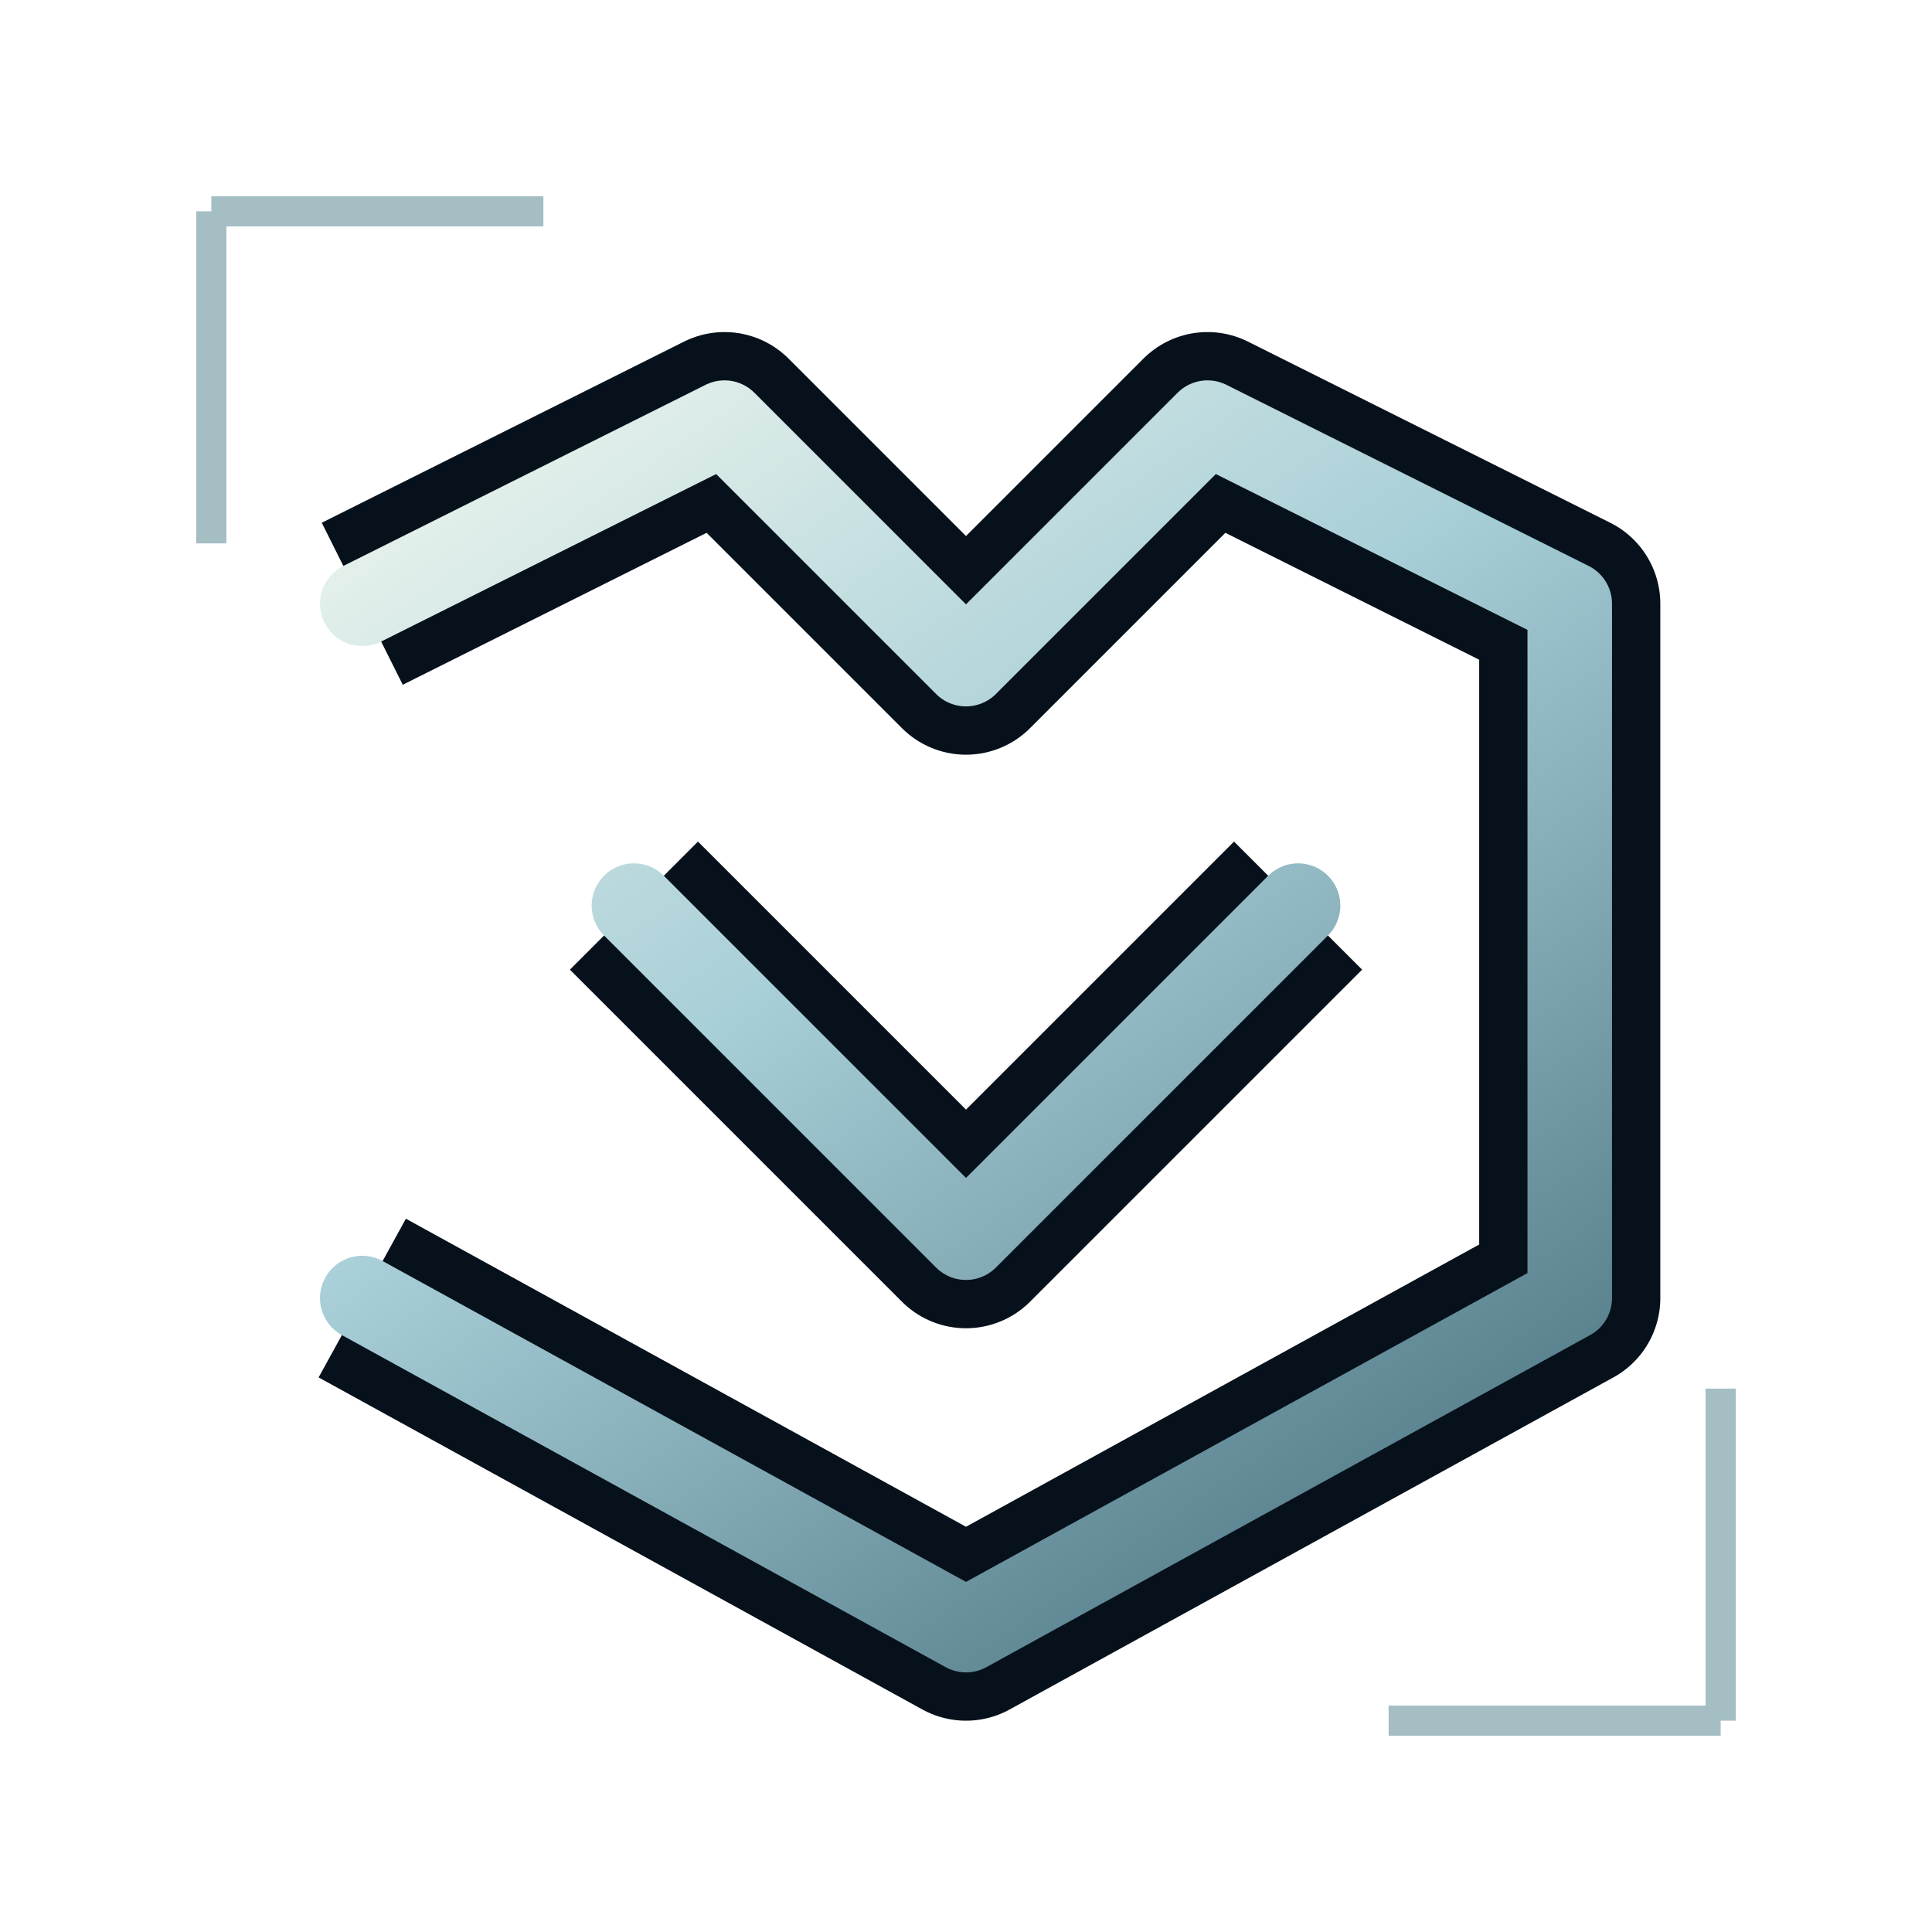
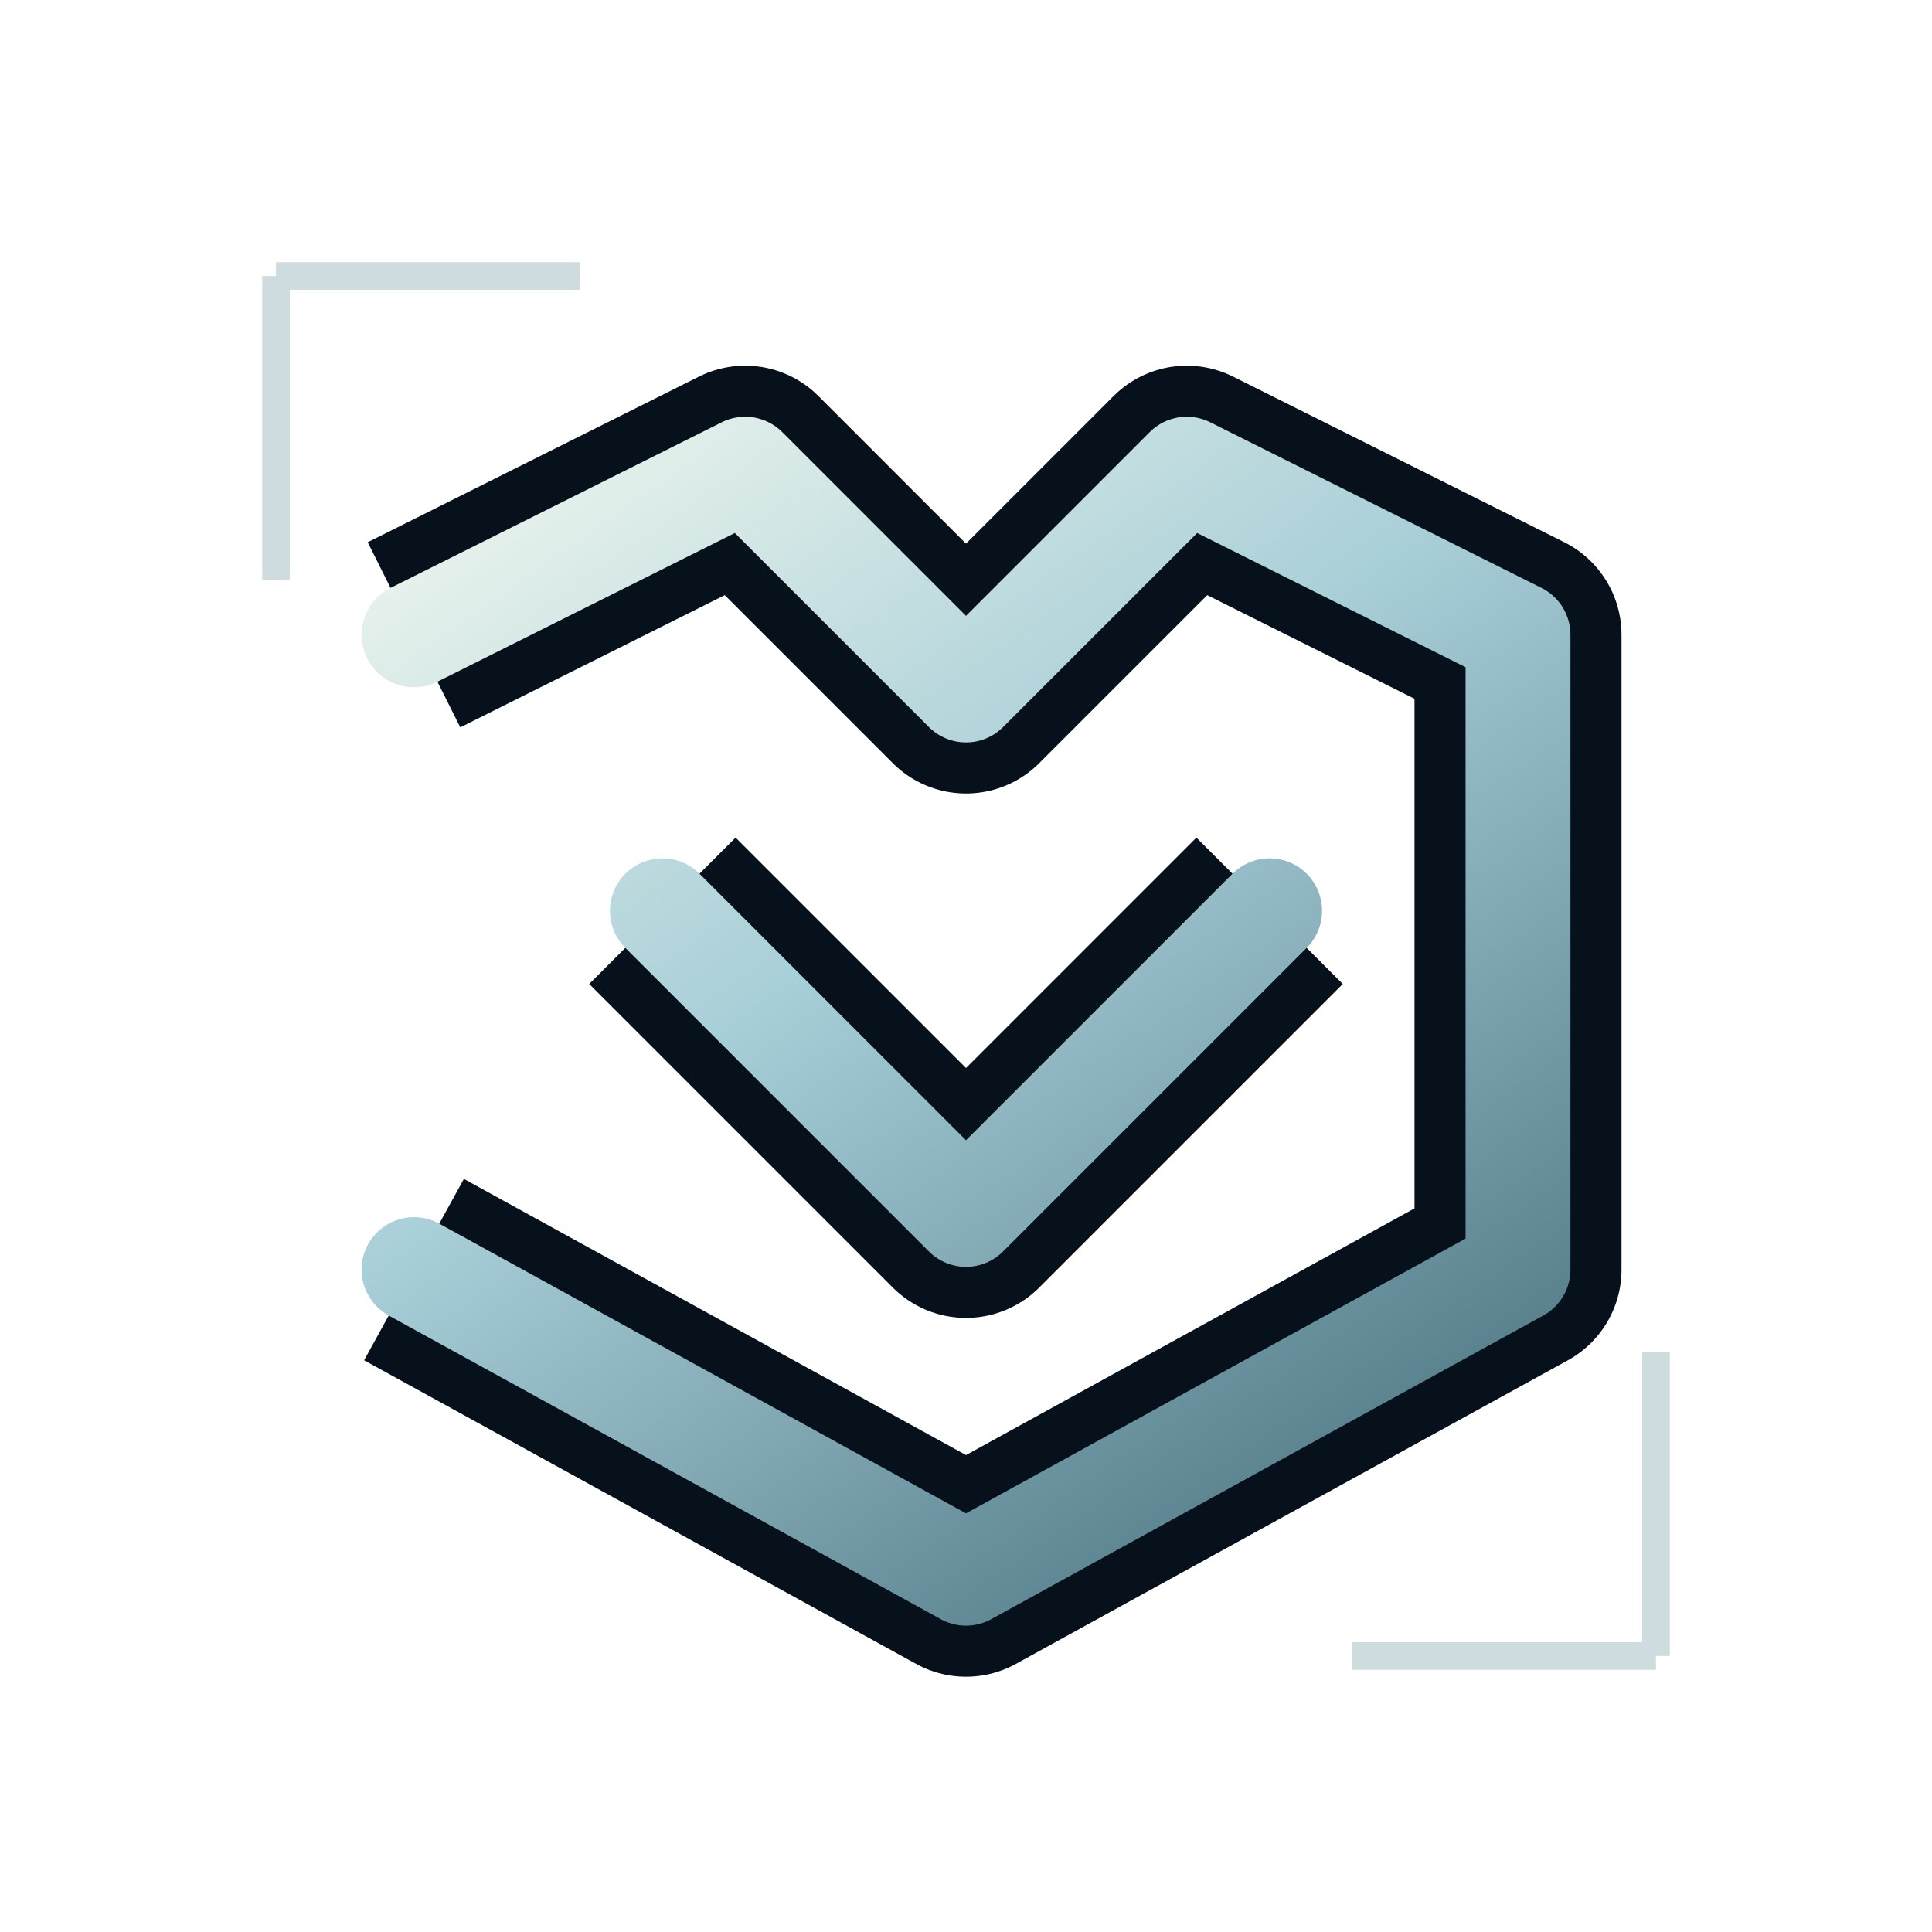
- <svg xmlns="http://www.w3.org/2000/svg" width="128" height="128" viewBox="0 0 64 64">
+ <svg xmlns="http://www.w3.org/2000/svg" width="128" height="128" viewBox="-3 -3 70 70">
  <defs>
    <linearGradient id="metal" x2=".7" y2="1">
      <stop stop-color="#eef6ee" />
      <stop offset=".48" stop-color="#a7ced7" />
      <stop offset="1" stop-color="#59818e" />
    </linearGradient>
  </defs>
-   <path d="M12 20L24 14L32 22L40 14L52 20V43L32 54L12 43M21 30L32 41L43 30" fill="none" stroke="#06111b" stroke-width="6" stroke-linejoin="round" />
-   <path d="M12 20L24 14L32 22L40 14L52 20V43L32 54L12 43M21 30L32 41L43 30" fill="none" stroke="url(#metal)" stroke-width="2.8" stroke-linejoin="round" stroke-linecap="round" />
-   <path d="M7 7H18M7 7V18M57 57H46M57 57V46" fill="none" stroke="#5a8894" stroke-width="1" opacity=".55" />
+   <path d="M12 20L24 14L32 22L40 14L52 20V43L32 54L12 43M21 30L32 41L43 30" fill="none" stroke="#06111b" stroke-width="7.5" stroke-linejoin="round" />
+   <path d="M12 20L24 14L32 22L40 14L52 20V43L32 54L12 43M21 30L32 41L43 30" fill="none" stroke="url(#metal)" stroke-width="3.8" stroke-linejoin="round" stroke-linecap="round" />
+   <path d="M7 7H18M7 7V18M57 57H46M57 57V46" fill="none" stroke="#5a8894" stroke-width="1" opacity=".3" />
</svg>
